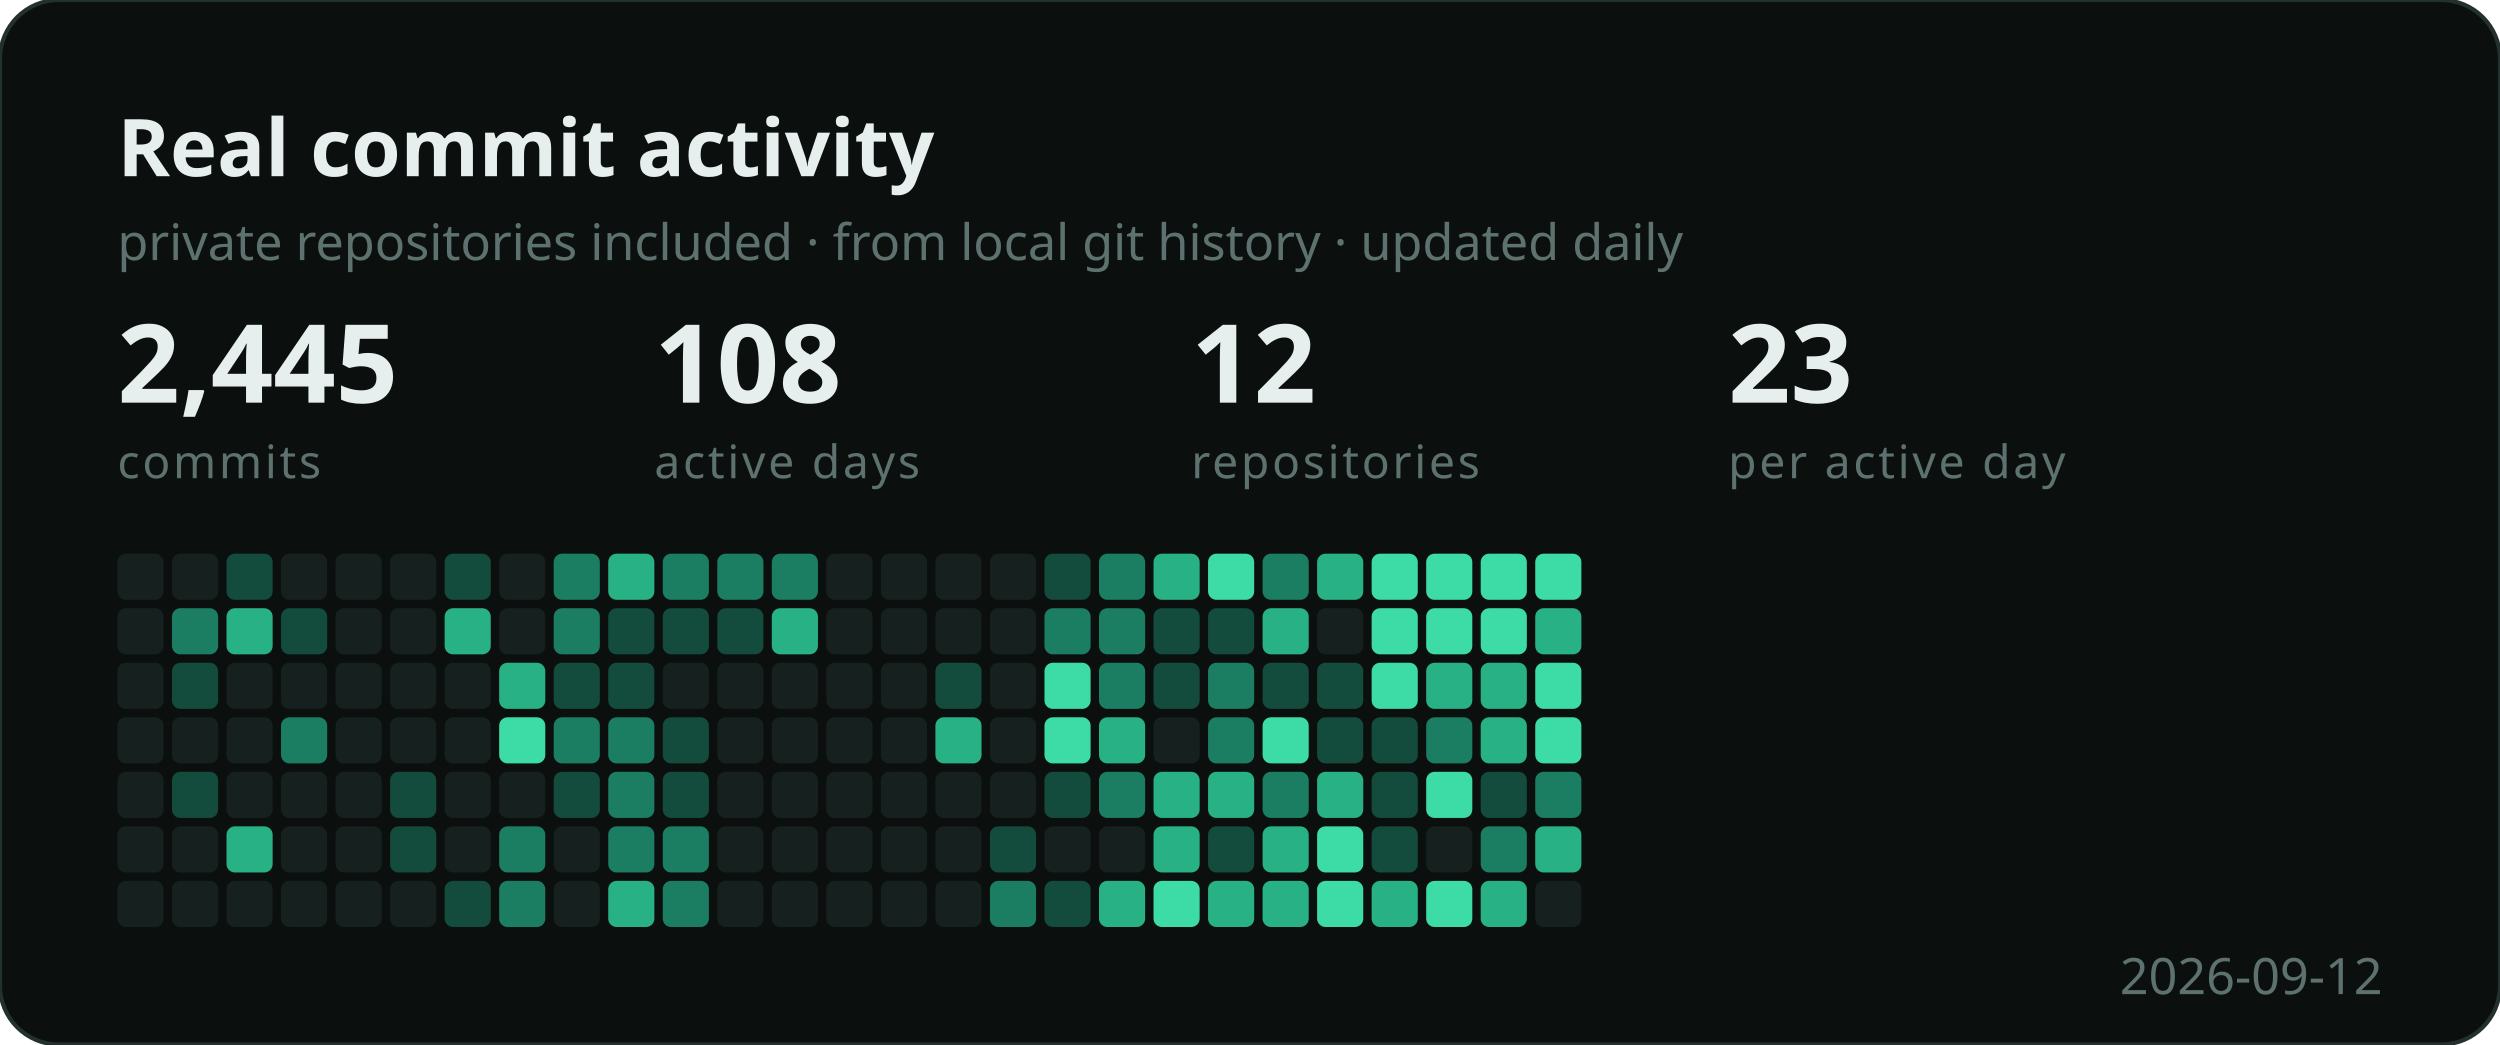
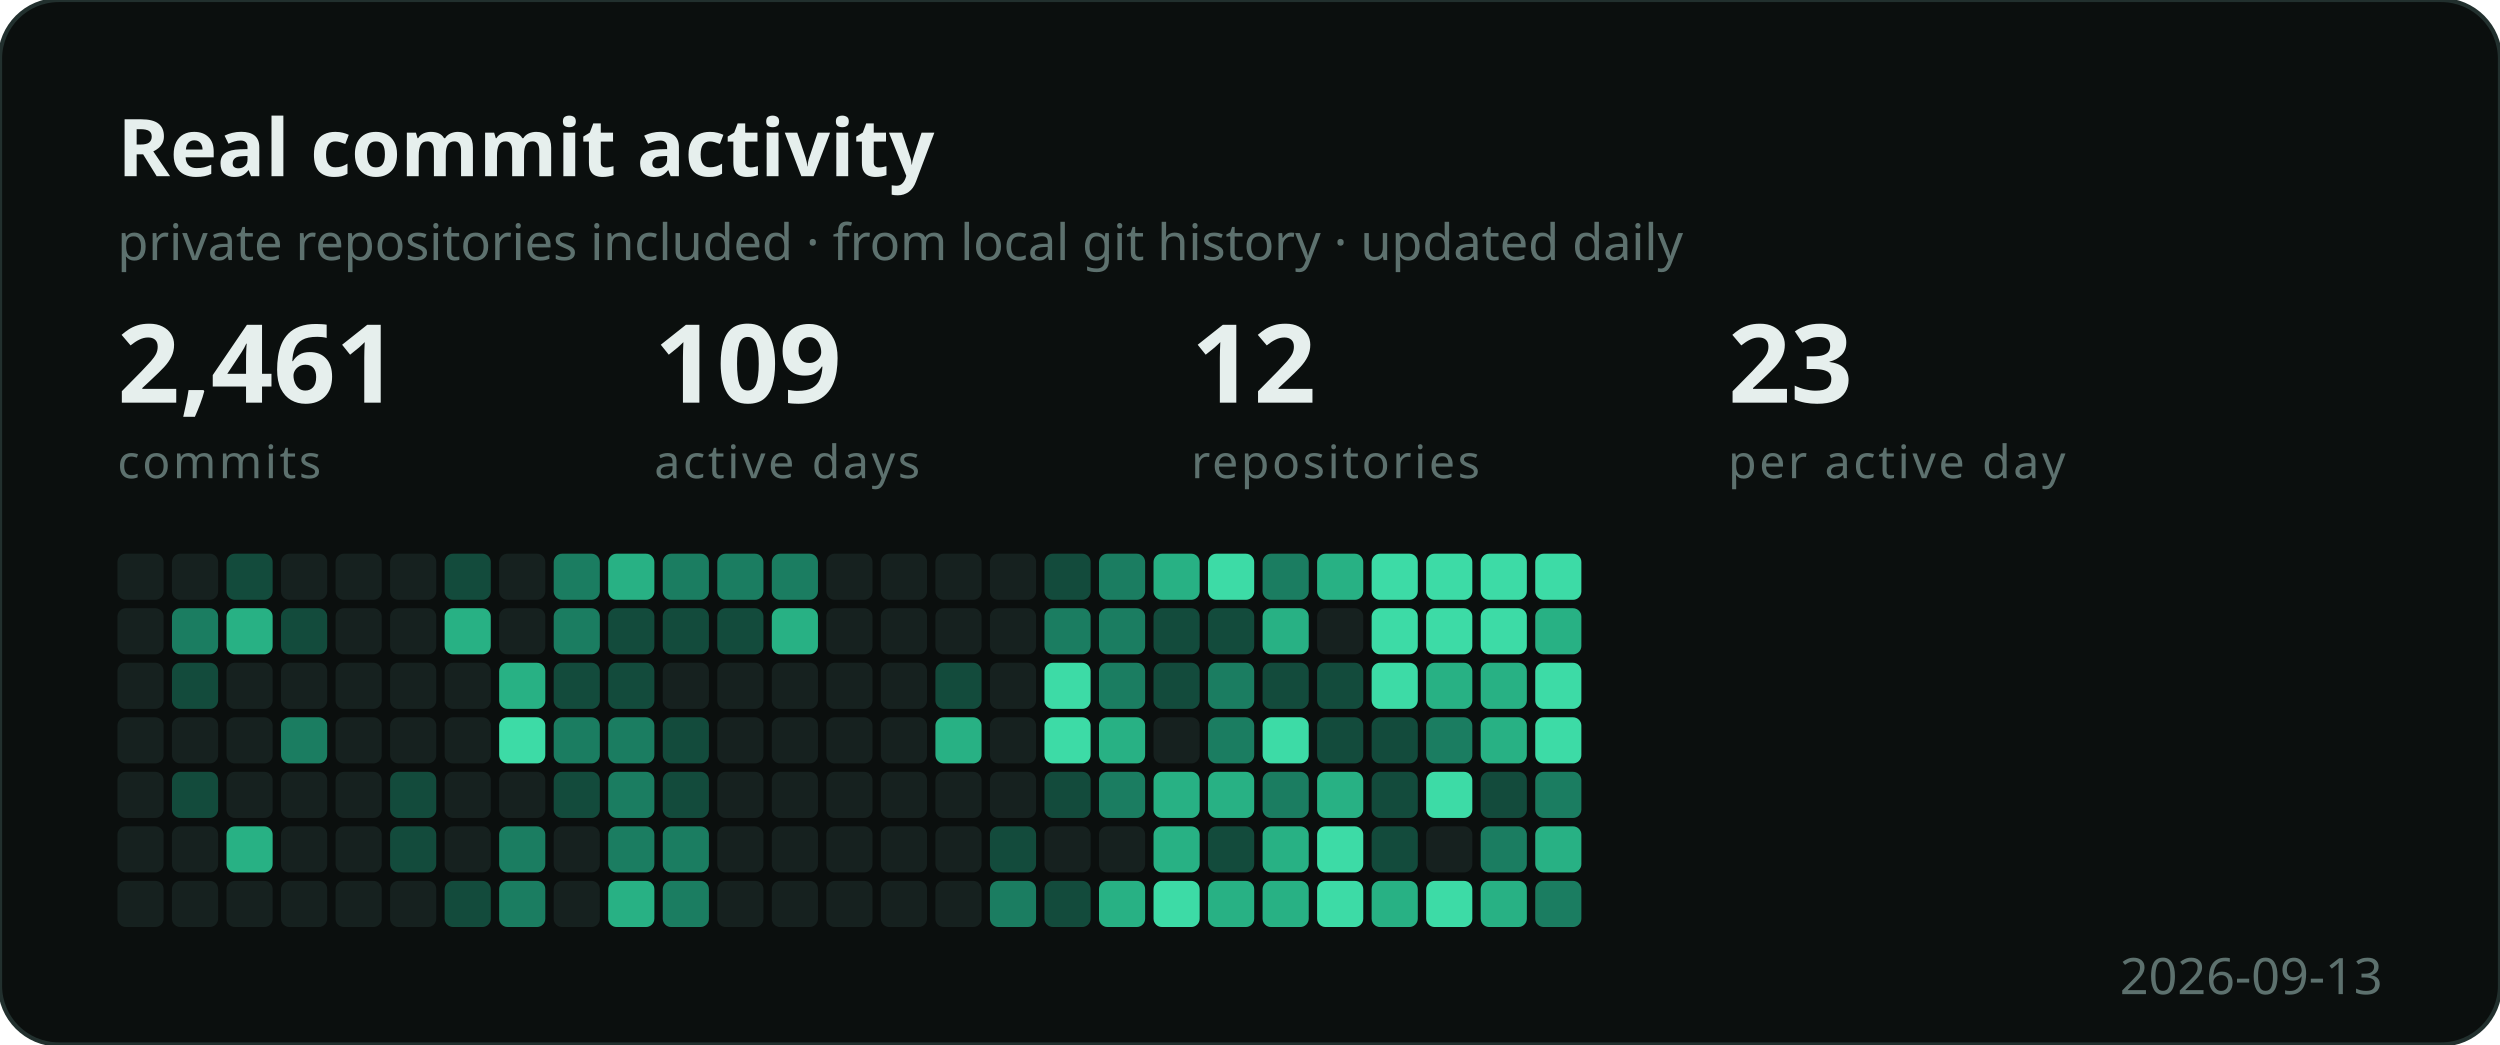
<svg xmlns="http://www.w3.org/2000/svg" width="596" height="249" viewBox="0 0 596 249" role="img" aria-label="Developer activity">
  <style>
    .b { font: 700 19px "Segoe UI", Ubuntu, sans-serif; fill: #e6efed; }
    .s { font: 400 12px "Segoe UI", Ubuntu, sans-serif; fill: #5d716e; }
    .n { font: 700 26px "Segoe UI", Ubuntu, sans-serif; fill: #e6efed; }
    .e { font: 400 11px "Segoe UI", Ubuntu, sans-serif; fill: #5d716e;
          letter-spacing: .06em; text-transform: uppercase; }
  </style>
  <rect width="596" height="249" rx="14" fill="#0b0f0e" stroke="#22302e" />
  <text x="28" y="42" class="b">Real commit activity</text>
  <text x="28" y="62" class="s">private repositories included · from local git history · updated daily</text>
-   <text x="28" y="96" class="n">2,445</text>
+   <text x="28" y="96" class="n">2,461</text>
  <text x="28" y="114" class="e">commits</text>
-   <text x="156" y="96" class="n">108</text>
+   <text x="156" y="96" class="n">109</text>
  <text x="156" y="114" class="e">active days</text>
  <text x="284" y="96" class="n">12</text>
  <text x="284" y="114" class="e">repositories</text>
  <text x="412" y="96" class="n">23</text>
  <text x="412" y="114" class="e">per active day</text>
  <g transform="translate(28,132)">
    <rect x="0" y="0" width="11" height="11" rx="2" fill="#16211f" />
    <rect x="0" y="13" width="11" height="11" rx="2" fill="#16211f" />
    <rect x="0" y="26" width="11" height="11" rx="2" fill="#16211f" />
    <rect x="0" y="39" width="11" height="11" rx="2" fill="#16211f" />
    <rect x="0" y="52" width="11" height="11" rx="2" fill="#16211f" />
    <rect x="0" y="65" width="11" height="11" rx="2" fill="#16211f" />
    <rect x="0" y="78" width="11" height="11" rx="2" fill="#16211f" />
    <rect x="13" y="0" width="11" height="11" rx="2" fill="#16211f" />
    <rect x="13" y="13" width="11" height="11" rx="2" fill="#1b7d61" />
    <rect x="13" y="26" width="11" height="11" rx="2" fill="#134b3c" />
    <rect x="13" y="39" width="11" height="11" rx="2" fill="#16211f" />
    <rect x="13" y="52" width="11" height="11" rx="2" fill="#134b3c" />
    <rect x="13" y="65" width="11" height="11" rx="2" fill="#16211f" />
    <rect x="13" y="78" width="11" height="11" rx="2" fill="#16211f" />
    <rect x="26" y="0" width="11" height="11" rx="2" fill="#134b3c" />
    <rect x="26" y="13" width="11" height="11" rx="2" fill="#28b184" />
    <rect x="26" y="26" width="11" height="11" rx="2" fill="#16211f" />
    <rect x="26" y="39" width="11" height="11" rx="2" fill="#16211f" />
    <rect x="26" y="52" width="11" height="11" rx="2" fill="#16211f" />
    <rect x="26" y="65" width="11" height="11" rx="2" fill="#28b184" />
    <rect x="26" y="78" width="11" height="11" rx="2" fill="#16211f" />
    <rect x="39" y="0" width="11" height="11" rx="2" fill="#16211f" />
    <rect x="39" y="13" width="11" height="11" rx="2" fill="#134b3c" />
    <rect x="39" y="26" width="11" height="11" rx="2" fill="#16211f" />
    <rect x="39" y="39" width="11" height="11" rx="2" fill="#1b7d61" />
    <rect x="39" y="52" width="11" height="11" rx="2" fill="#16211f" />
    <rect x="39" y="65" width="11" height="11" rx="2" fill="#16211f" />
    <rect x="39" y="78" width="11" height="11" rx="2" fill="#16211f" />
    <rect x="52" y="0" width="11" height="11" rx="2" fill="#16211f" />
    <rect x="52" y="13" width="11" height="11" rx="2" fill="#16211f" />
    <rect x="52" y="26" width="11" height="11" rx="2" fill="#16211f" />
    <rect x="52" y="39" width="11" height="11" rx="2" fill="#16211f" />
    <rect x="52" y="52" width="11" height="11" rx="2" fill="#16211f" />
    <rect x="52" y="65" width="11" height="11" rx="2" fill="#16211f" />
    <rect x="52" y="78" width="11" height="11" rx="2" fill="#16211f" />
    <rect x="65" y="0" width="11" height="11" rx="2" fill="#16211f" />
    <rect x="65" y="13" width="11" height="11" rx="2" fill="#16211f" />
    <rect x="65" y="26" width="11" height="11" rx="2" fill="#16211f" />
    <rect x="65" y="39" width="11" height="11" rx="2" fill="#16211f" />
    <rect x="65" y="52" width="11" height="11" rx="2" fill="#134b3c" />
    <rect x="65" y="65" width="11" height="11" rx="2" fill="#134b3c" />
    <rect x="65" y="78" width="11" height="11" rx="2" fill="#16211f" />
    <rect x="78" y="0" width="11" height="11" rx="2" fill="#134b3c" />
    <rect x="78" y="13" width="11" height="11" rx="2" fill="#28b184" />
    <rect x="78" y="26" width="11" height="11" rx="2" fill="#16211f" />
    <rect x="78" y="39" width="11" height="11" rx="2" fill="#16211f" />
    <rect x="78" y="52" width="11" height="11" rx="2" fill="#16211f" />
    <rect x="78" y="65" width="11" height="11" rx="2" fill="#16211f" />
    <rect x="78" y="78" width="11" height="11" rx="2" fill="#134b3c" />
    <rect x="91" y="0" width="11" height="11" rx="2" fill="#16211f" />
    <rect x="91" y="13" width="11" height="11" rx="2" fill="#16211f" />
    <rect x="91" y="26" width="11" height="11" rx="2" fill="#28b184" />
    <rect x="91" y="39" width="11" height="11" rx="2" fill="#3ddba6" />
    <rect x="91" y="52" width="11" height="11" rx="2" fill="#16211f" />
    <rect x="91" y="65" width="11" height="11" rx="2" fill="#1b7d61" />
    <rect x="91" y="78" width="11" height="11" rx="2" fill="#1b7d61" />
    <rect x="104" y="0" width="11" height="11" rx="2" fill="#1b7d61" />
    <rect x="104" y="13" width="11" height="11" rx="2" fill="#1b7d61" />
    <rect x="104" y="26" width="11" height="11" rx="2" fill="#134b3c" />
    <rect x="104" y="39" width="11" height="11" rx="2" fill="#1b7d61" />
    <rect x="104" y="52" width="11" height="11" rx="2" fill="#134b3c" />
    <rect x="104" y="65" width="11" height="11" rx="2" fill="#16211f" />
    <rect x="104" y="78" width="11" height="11" rx="2" fill="#16211f" />
    <rect x="117" y="0" width="11" height="11" rx="2" fill="#28b184" />
    <rect x="117" y="13" width="11" height="11" rx="2" fill="#134b3c" />
    <rect x="117" y="26" width="11" height="11" rx="2" fill="#134b3c" />
    <rect x="117" y="39" width="11" height="11" rx="2" fill="#1b7d61" />
    <rect x="117" y="52" width="11" height="11" rx="2" fill="#1b7d61" />
    <rect x="117" y="65" width="11" height="11" rx="2" fill="#1b7d61" />
    <rect x="117" y="78" width="11" height="11" rx="2" fill="#28b184" />
    <rect x="130" y="0" width="11" height="11" rx="2" fill="#1b7d61" />
    <rect x="130" y="13" width="11" height="11" rx="2" fill="#134b3c" />
    <rect x="130" y="26" width="11" height="11" rx="2" fill="#16211f" />
    <rect x="130" y="39" width="11" height="11" rx="2" fill="#134b3c" />
    <rect x="130" y="52" width="11" height="11" rx="2" fill="#134b3c" />
    <rect x="130" y="65" width="11" height="11" rx="2" fill="#1b7d61" />
    <rect x="130" y="78" width="11" height="11" rx="2" fill="#1b7d61" />
    <rect x="143" y="0" width="11" height="11" rx="2" fill="#1b7d61" />
    <rect x="143" y="13" width="11" height="11" rx="2" fill="#134b3c" />
    <rect x="143" y="26" width="11" height="11" rx="2" fill="#16211f" />
    <rect x="143" y="39" width="11" height="11" rx="2" fill="#16211f" />
    <rect x="143" y="52" width="11" height="11" rx="2" fill="#16211f" />
    <rect x="143" y="65" width="11" height="11" rx="2" fill="#16211f" />
    <rect x="143" y="78" width="11" height="11" rx="2" fill="#16211f" />
    <rect x="156" y="0" width="11" height="11" rx="2" fill="#1b7d61" />
    <rect x="156" y="13" width="11" height="11" rx="2" fill="#28b184" />
    <rect x="156" y="26" width="11" height="11" rx="2" fill="#16211f" />
    <rect x="156" y="39" width="11" height="11" rx="2" fill="#16211f" />
    <rect x="156" y="52" width="11" height="11" rx="2" fill="#16211f" />
    <rect x="156" y="65" width="11" height="11" rx="2" fill="#16211f" />
    <rect x="156" y="78" width="11" height="11" rx="2" fill="#16211f" />
    <rect x="169" y="0" width="11" height="11" rx="2" fill="#16211f" />
    <rect x="169" y="13" width="11" height="11" rx="2" fill="#16211f" />
    <rect x="169" y="26" width="11" height="11" rx="2" fill="#16211f" />
    <rect x="169" y="39" width="11" height="11" rx="2" fill="#16211f" />
    <rect x="169" y="52" width="11" height="11" rx="2" fill="#16211f" />
    <rect x="169" y="65" width="11" height="11" rx="2" fill="#16211f" />
    <rect x="169" y="78" width="11" height="11" rx="2" fill="#16211f" />
    <rect x="182" y="0" width="11" height="11" rx="2" fill="#16211f" />
    <rect x="182" y="13" width="11" height="11" rx="2" fill="#16211f" />
    <rect x="182" y="26" width="11" height="11" rx="2" fill="#16211f" />
    <rect x="182" y="39" width="11" height="11" rx="2" fill="#16211f" />
    <rect x="182" y="52" width="11" height="11" rx="2" fill="#16211f" />
    <rect x="182" y="65" width="11" height="11" rx="2" fill="#16211f" />
    <rect x="182" y="78" width="11" height="11" rx="2" fill="#16211f" />
    <rect x="195" y="0" width="11" height="11" rx="2" fill="#16211f" />
    <rect x="195" y="13" width="11" height="11" rx="2" fill="#16211f" />
    <rect x="195" y="26" width="11" height="11" rx="2" fill="#134b3c" />
    <rect x="195" y="39" width="11" height="11" rx="2" fill="#28b184" />
    <rect x="195" y="52" width="11" height="11" rx="2" fill="#16211f" />
    <rect x="195" y="65" width="11" height="11" rx="2" fill="#16211f" />
    <rect x="195" y="78" width="11" height="11" rx="2" fill="#16211f" />
    <rect x="208" y="0" width="11" height="11" rx="2" fill="#16211f" />
    <rect x="208" y="13" width="11" height="11" rx="2" fill="#16211f" />
    <rect x="208" y="26" width="11" height="11" rx="2" fill="#16211f" />
    <rect x="208" y="39" width="11" height="11" rx="2" fill="#16211f" />
    <rect x="208" y="52" width="11" height="11" rx="2" fill="#16211f" />
    <rect x="208" y="65" width="11" height="11" rx="2" fill="#134b3c" />
    <rect x="208" y="78" width="11" height="11" rx="2" fill="#1b7d61" />
    <rect x="221" y="0" width="11" height="11" rx="2" fill="#134b3c" />
    <rect x="221" y="13" width="11" height="11" rx="2" fill="#1b7d61" />
    <rect x="221" y="26" width="11" height="11" rx="2" fill="#3ddba6" />
    <rect x="221" y="39" width="11" height="11" rx="2" fill="#3ddba6" />
    <rect x="221" y="52" width="11" height="11" rx="2" fill="#134b3c" />
    <rect x="221" y="65" width="11" height="11" rx="2" fill="#16211f" />
    <rect x="221" y="78" width="11" height="11" rx="2" fill="#134b3c" />
    <rect x="234" y="0" width="11" height="11" rx="2" fill="#1b7d61" />
    <rect x="234" y="13" width="11" height="11" rx="2" fill="#1b7d61" />
    <rect x="234" y="26" width="11" height="11" rx="2" fill="#1b7d61" />
    <rect x="234" y="39" width="11" height="11" rx="2" fill="#28b184" />
    <rect x="234" y="52" width="11" height="11" rx="2" fill="#1b7d61" />
    <rect x="234" y="65" width="11" height="11" rx="2" fill="#16211f" />
    <rect x="234" y="78" width="11" height="11" rx="2" fill="#28b184" />
    <rect x="247" y="0" width="11" height="11" rx="2" fill="#28b184" />
    <rect x="247" y="13" width="11" height="11" rx="2" fill="#134b3c" />
    <rect x="247" y="26" width="11" height="11" rx="2" fill="#134b3c" />
    <rect x="247" y="39" width="11" height="11" rx="2" fill="#16211f" />
    <rect x="247" y="52" width="11" height="11" rx="2" fill="#28b184" />
    <rect x="247" y="65" width="11" height="11" rx="2" fill="#28b184" />
    <rect x="247" y="78" width="11" height="11" rx="2" fill="#3ddba6" />
    <rect x="260" y="0" width="11" height="11" rx="2" fill="#3ddba6" />
    <rect x="260" y="13" width="11" height="11" rx="2" fill="#134b3c" />
    <rect x="260" y="26" width="11" height="11" rx="2" fill="#1b7d61" />
    <rect x="260" y="39" width="11" height="11" rx="2" fill="#1b7d61" />
    <rect x="260" y="52" width="11" height="11" rx="2" fill="#28b184" />
    <rect x="260" y="65" width="11" height="11" rx="2" fill="#134b3c" />
    <rect x="260" y="78" width="11" height="11" rx="2" fill="#28b184" />
    <rect x="273" y="0" width="11" height="11" rx="2" fill="#1b7d61" />
    <rect x="273" y="13" width="11" height="11" rx="2" fill="#28b184" />
    <rect x="273" y="26" width="11" height="11" rx="2" fill="#134b3c" />
    <rect x="273" y="39" width="11" height="11" rx="2" fill="#3ddba6" />
    <rect x="273" y="52" width="11" height="11" rx="2" fill="#1b7d61" />
    <rect x="273" y="65" width="11" height="11" rx="2" fill="#28b184" />
    <rect x="273" y="78" width="11" height="11" rx="2" fill="#28b184" />
    <rect x="286" y="0" width="11" height="11" rx="2" fill="#28b184" />
    <rect x="286" y="13" width="11" height="11" rx="2" fill="#16211f" />
    <rect x="286" y="26" width="11" height="11" rx="2" fill="#134b3c" />
    <rect x="286" y="39" width="11" height="11" rx="2" fill="#134b3c" />
    <rect x="286" y="52" width="11" height="11" rx="2" fill="#28b184" />
    <rect x="286" y="65" width="11" height="11" rx="2" fill="#3ddba6" />
    <rect x="286" y="78" width="11" height="11" rx="2" fill="#3ddba6" />
    <rect x="299" y="0" width="11" height="11" rx="2" fill="#3ddba6" />
    <rect x="299" y="13" width="11" height="11" rx="2" fill="#3ddba6" />
    <rect x="299" y="26" width="11" height="11" rx="2" fill="#3ddba6" />
    <rect x="299" y="39" width="11" height="11" rx="2" fill="#134b3c" />
    <rect x="299" y="52" width="11" height="11" rx="2" fill="#134b3c" />
    <rect x="299" y="65" width="11" height="11" rx="2" fill="#134b3c" />
    <rect x="299" y="78" width="11" height="11" rx="2" fill="#28b184" />
    <rect x="312" y="0" width="11" height="11" rx="2" fill="#3ddba6" />
    <rect x="312" y="13" width="11" height="11" rx="2" fill="#3ddba6" />
    <rect x="312" y="26" width="11" height="11" rx="2" fill="#28b184" />
    <rect x="312" y="39" width="11" height="11" rx="2" fill="#1b7d61" />
    <rect x="312" y="52" width="11" height="11" rx="2" fill="#3ddba6" />
    <rect x="312" y="65" width="11" height="11" rx="2" fill="#16211f" />
    <rect x="312" y="78" width="11" height="11" rx="2" fill="#3ddba6" />
    <rect x="325" y="0" width="11" height="11" rx="2" fill="#3ddba6" />
    <rect x="325" y="13" width="11" height="11" rx="2" fill="#3ddba6" />
    <rect x="325" y="26" width="11" height="11" rx="2" fill="#28b184" />
    <rect x="325" y="39" width="11" height="11" rx="2" fill="#28b184" />
    <rect x="325" y="52" width="11" height="11" rx="2" fill="#134b3c" />
    <rect x="325" y="65" width="11" height="11" rx="2" fill="#1b7d61" />
    <rect x="325" y="78" width="11" height="11" rx="2" fill="#28b184" />
    <rect x="338" y="0" width="11" height="11" rx="2" fill="#3ddba6" />
    <rect x="338" y="13" width="11" height="11" rx="2" fill="#28b184" />
    <rect x="338" y="26" width="11" height="11" rx="2" fill="#3ddba6" />
    <rect x="338" y="39" width="11" height="11" rx="2" fill="#3ddba6" />
    <rect x="338" y="52" width="11" height="11" rx="2" fill="#1b7d61" />
    <rect x="338" y="65" width="11" height="11" rx="2" fill="#28b184" />
-     <rect x="338" y="78" width="11" height="11" rx="2" fill="#16211f" />
+     <rect x="338" y="78" width="11" height="11" rx="2" fill="#1b7d61" />
  </g>
-   <text x="568" y="237" class="s" text-anchor="end">2026-09-12</text>
+   <text x="568" y="237" class="s" text-anchor="end">2026-09-13</text>
</svg>
